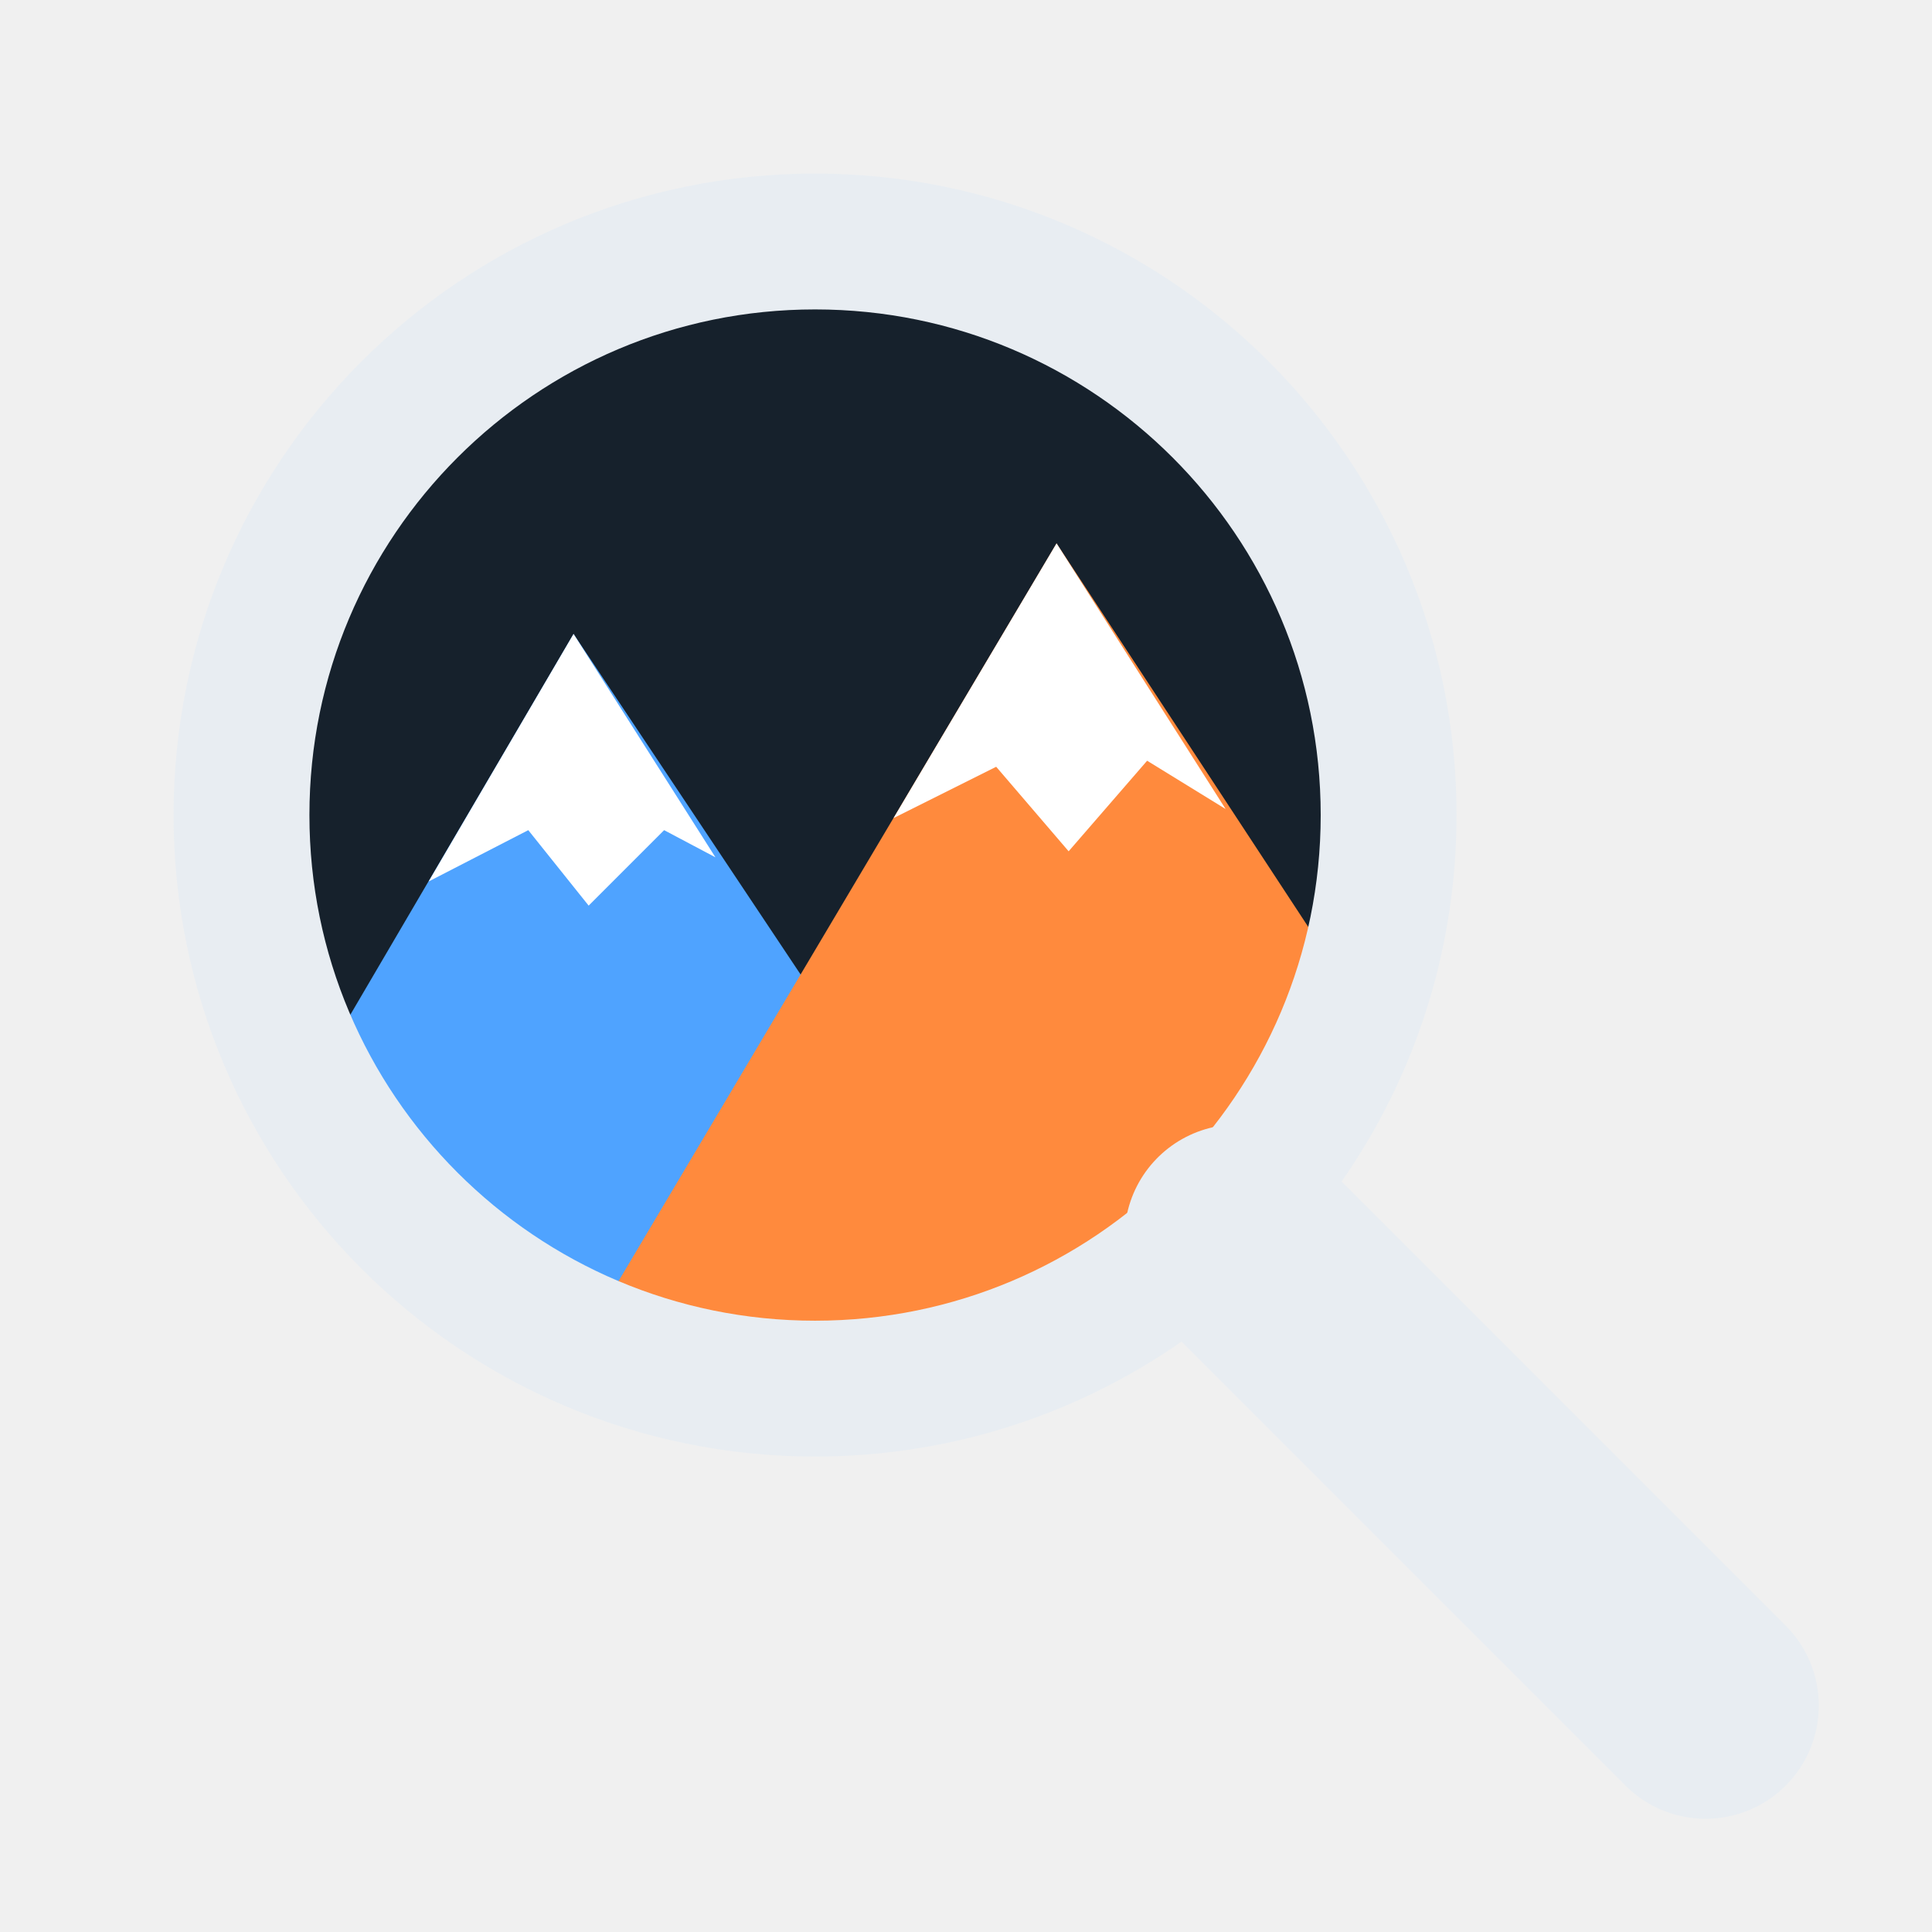
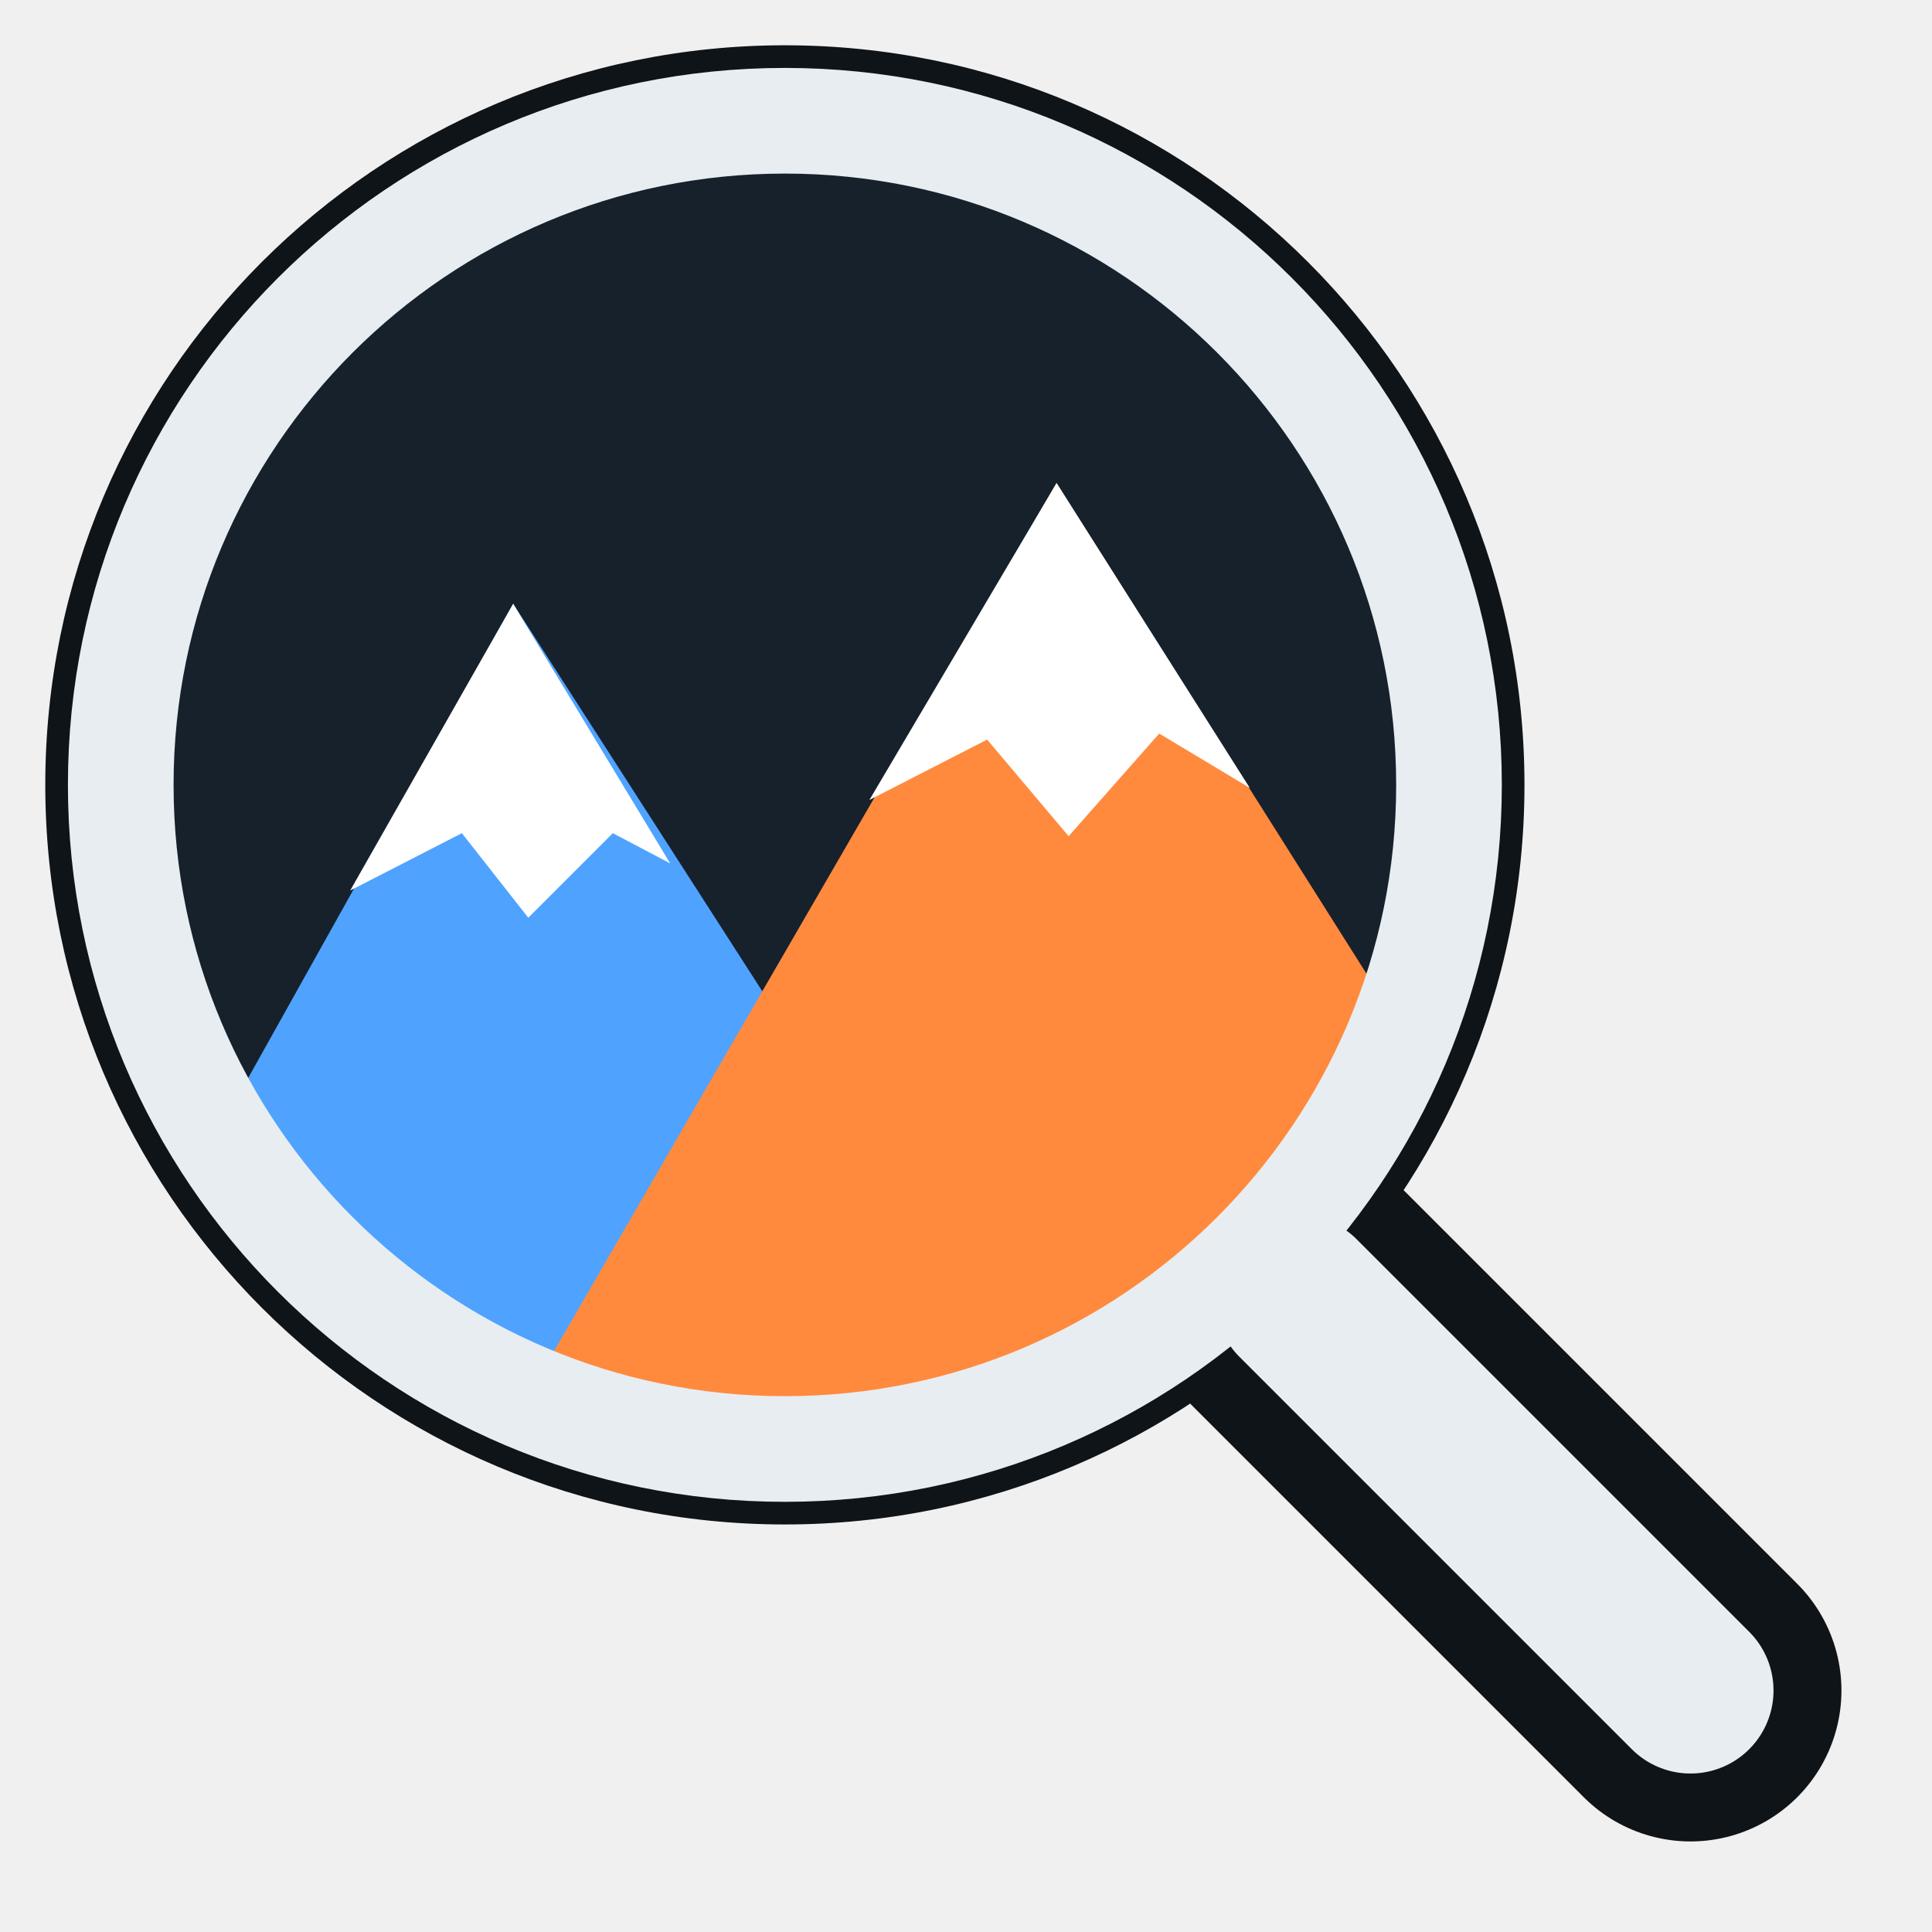
<svg xmlns="http://www.w3.org/2000/svg" viewBox="0 0 64 64">
  <defs>
    <clipPath id="lens">
-       <circle cx="27" cy="27" r="19" />
+       <circle cx="26" cy="26" r="22" />
    </clipPath>
  </defs>
-   <circle cx="27" cy="27" r="19" fill="#16212c" />
+   <path d="M43 43 L56 56" stroke="#0f1419" stroke-width="10" stroke-linecap="round" />
+   <circle cx="26" cy="26" r="24.5" fill="#0f1419" />
+   <circle cx="26" cy="26" r="22" fill="#16212c" />
  <g clip-path="url(#lens)">
-     <path d="M2 50 L19 21 L27 33 L31 27 L50 50 Z" fill="#4fa3ff" />
-     <path d="M19 21 L14.2 29.2 L17.5 27.5 L19.5 30 L22 27.5 L23.7 28.4 Z" fill="#fff" />
-     <path d="M16 50 L35 18 L56 50 Z" fill="#ff8a3d" />
-     <path d="M35 18 L29.6 27.1 L33 25.4 L35.4 28.2 L38 25.2 L40.6 26.8 Z" fill="#fff" />
+     <path d="M-2 54 L17 20 L26 34 L30.5 27 L52 54 Z" fill="#4fa3ff" />
+     <path d="M17 20 L11.6 29.5 L15.3 27.6 L17.5 30.4 L20.3 27.6 L22.2 28.6 Z" fill="#fff" />
+     <path d="M13 54 L35 16 L59 54 Z" fill="#ff8a3d" />
+     <path d="M35 16 L28.8 26.5 L32.7 24.5 L35.4 27.7 L38.4 24.3 L41.4 26.1 Z" fill="#fff" />
  </g>
-   <circle cx="27" cy="27" r="19" fill="none" stroke="#e8edf2" stroke-width="4.5" />
-   <path d="M41 41 L56.5 56.5" stroke="#e8edf2" stroke-width="7.5" stroke-linecap="round" />
+   <circle cx="26" cy="26" r="22" fill="none" stroke="#e8edf2" stroke-width="3.5" />
+   <path d="M43 43 L56 56" stroke="#e8edf2" stroke-width="5.5" stroke-linecap="round" />
</svg>
